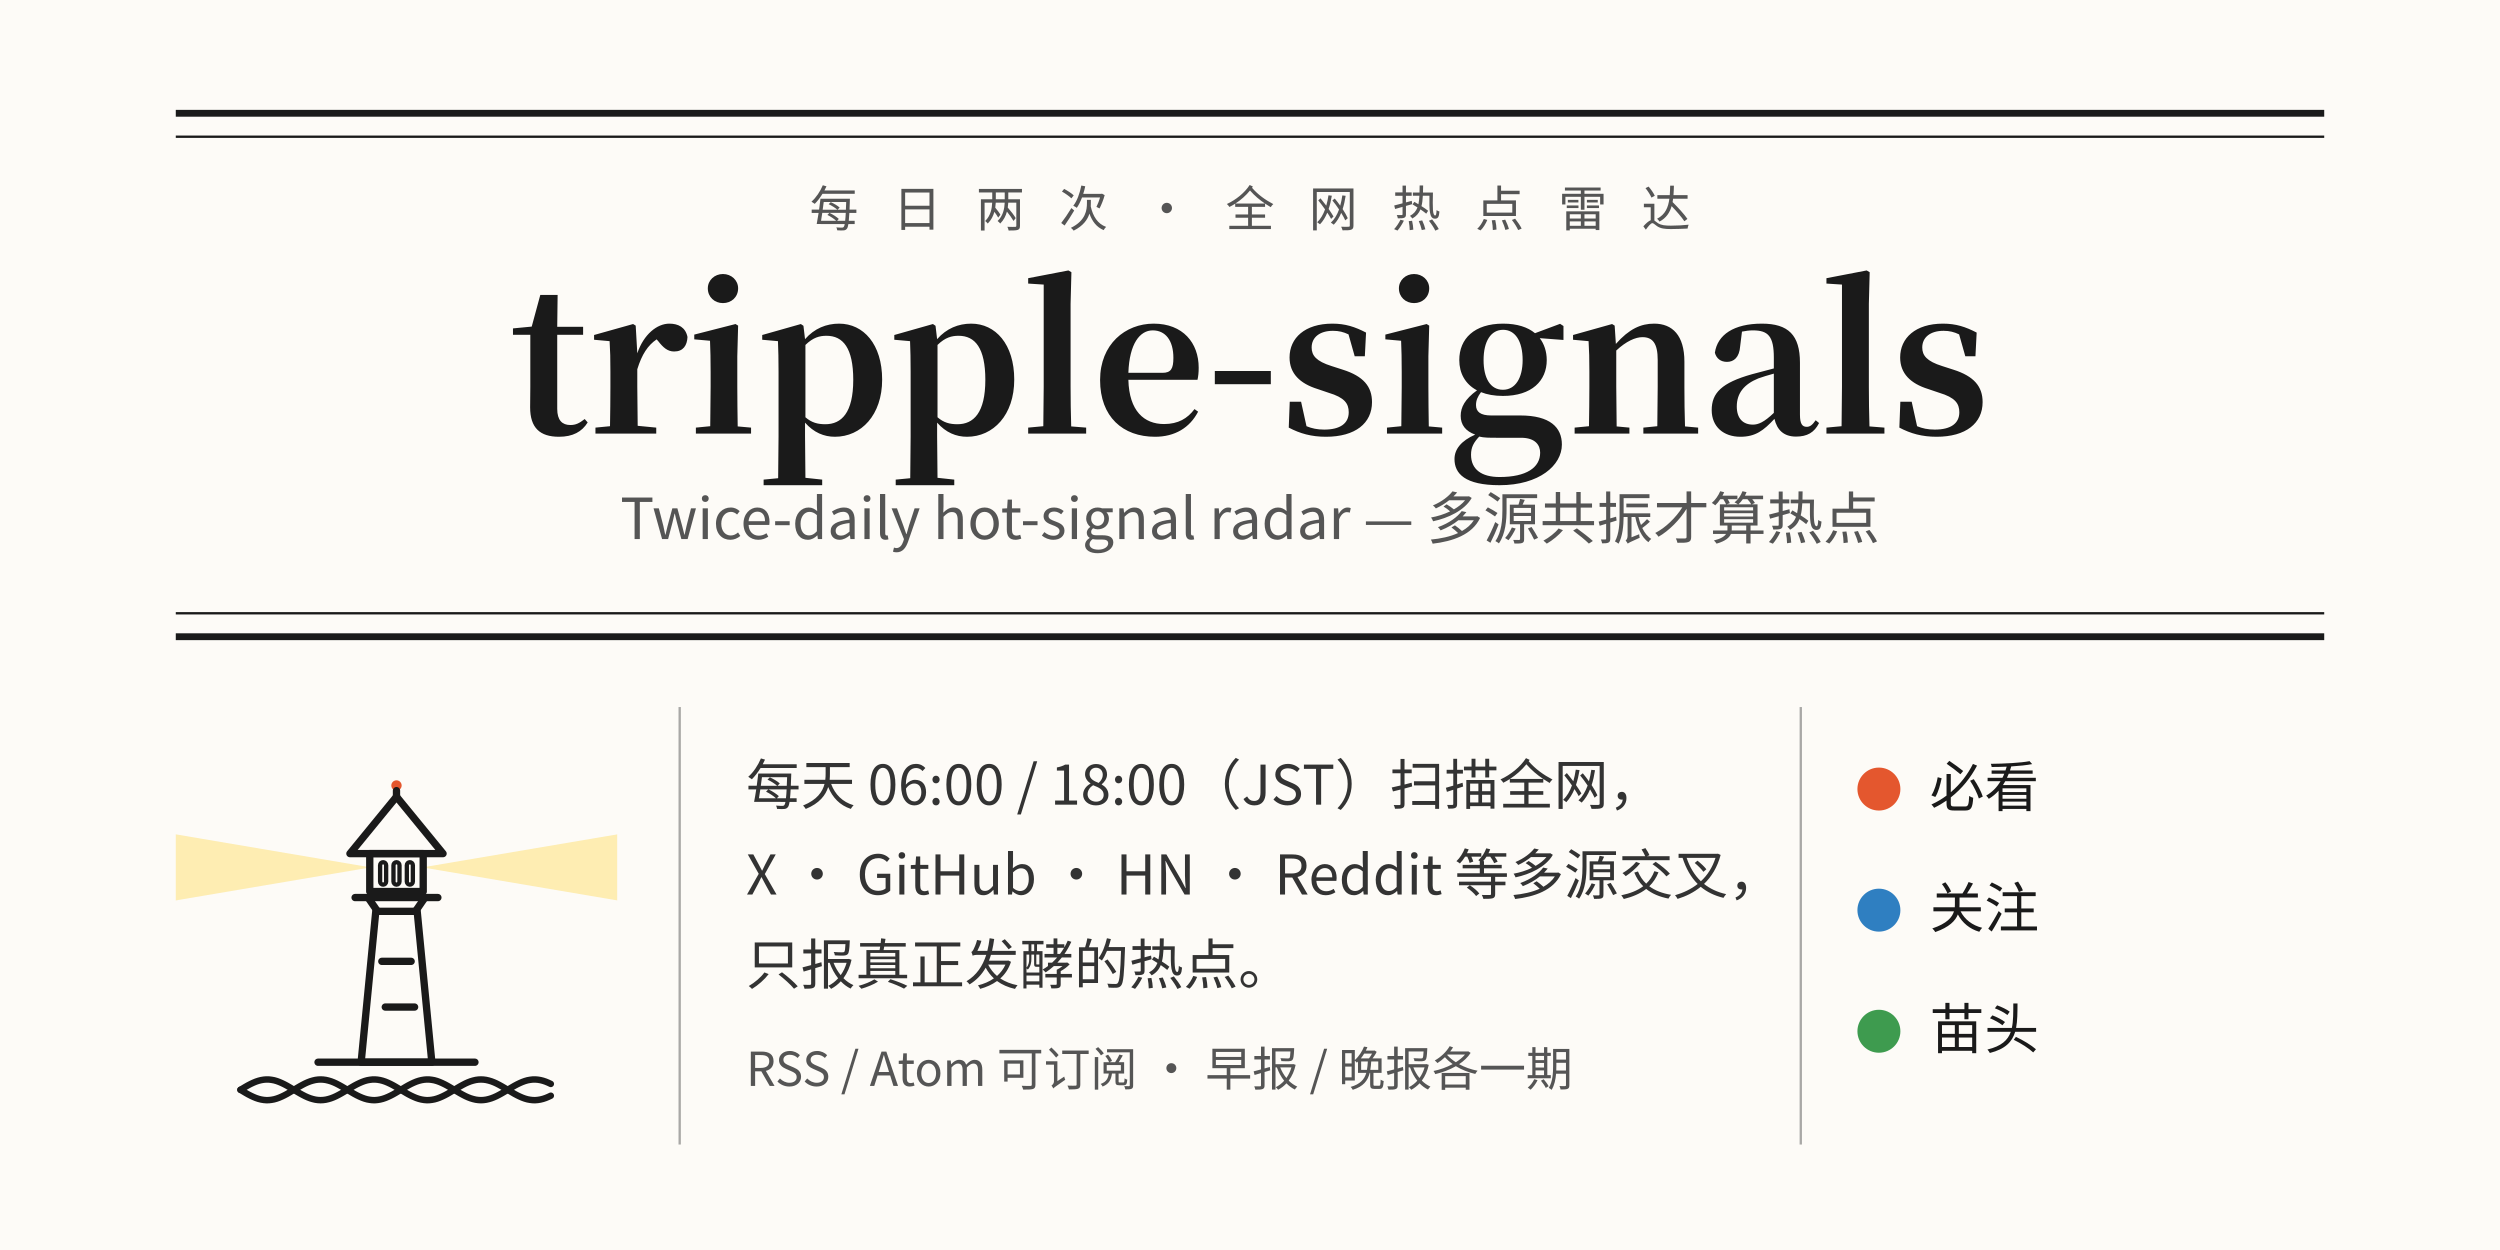
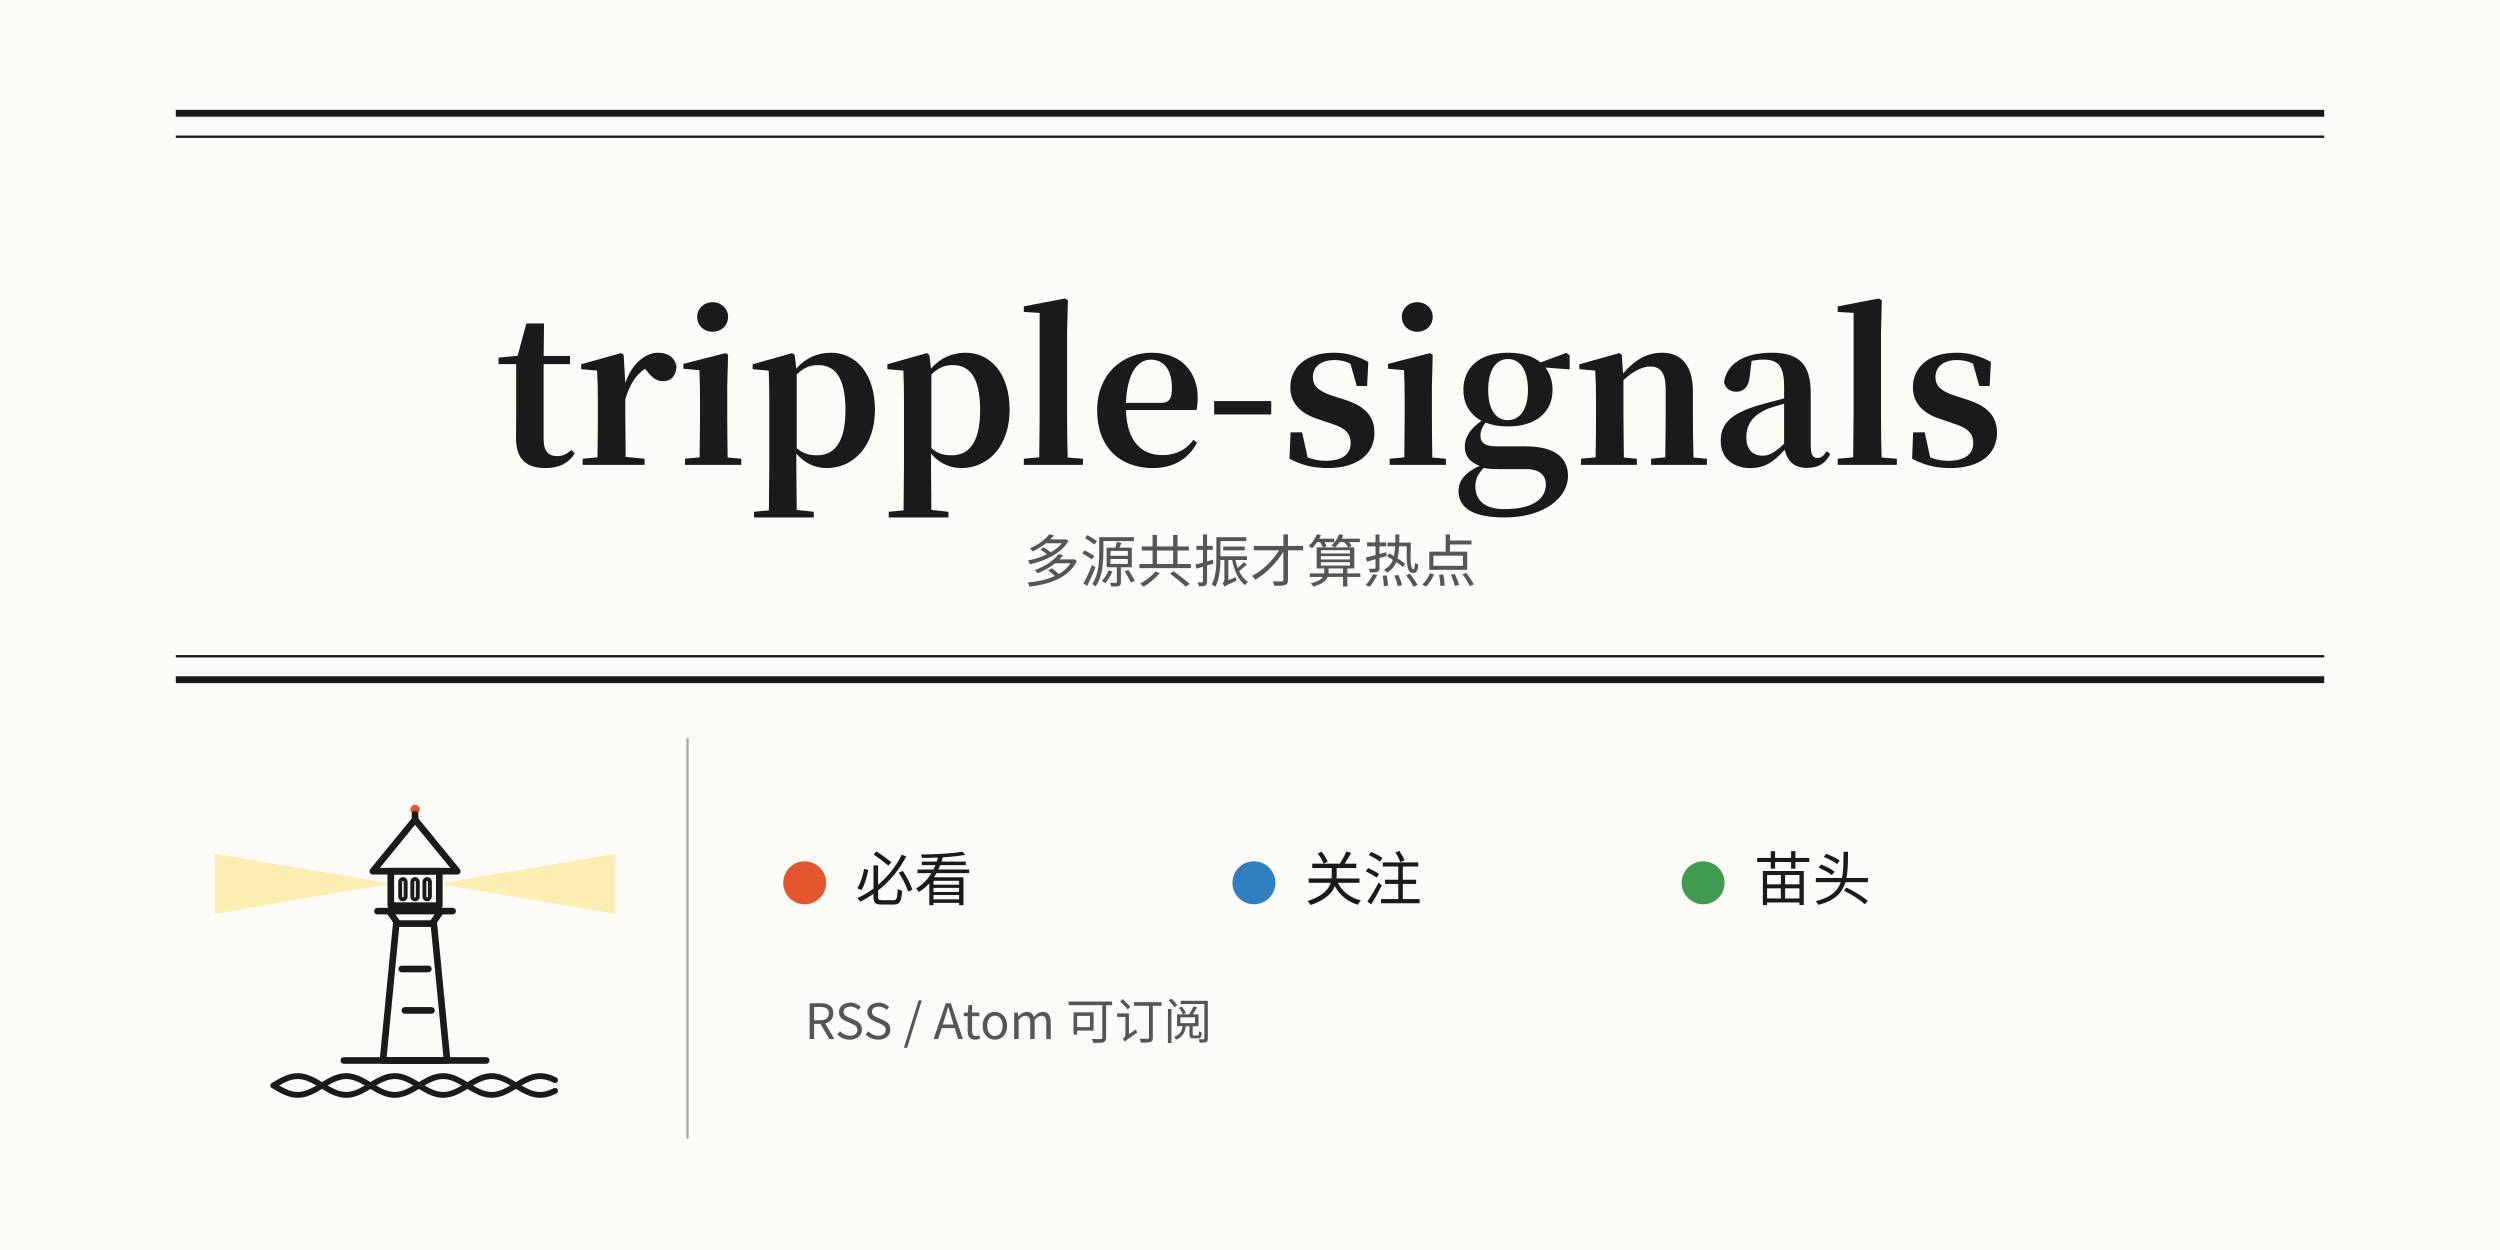
<svg xmlns="http://www.w3.org/2000/svg" viewBox="0 0 1280 640">
  <rect width="1280" height="640" fill="#FDFBF7" />
  <line x1="90" y1="58" x2="1190" y2="58" stroke="#1A1A1A" stroke-width="3.5" />
  <line x1="90" y1="70" x2="1190" y2="70" stroke="#1A1A1A" stroke-width="1.2" />
-   <text x="640" y="116" font-family="'Noto Sans CJK SC','Noto Sans',sans-serif" font-size="25" letter-spacing="6" fill="#555555" text-anchor="middle">每 日 两 次 · 全 网 热 点 雷 达</text>
-   <text x="640" y="222" font-family="'Noto Serif CJK SC','Noto Serif',Georgia,serif" font-weight="700" font-size="102" fill="#1A1A1A" text-anchor="middle">tripple-signals</text>
-   <text x="640" y="276" font-family="'Noto Sans CJK SC','Noto Sans',sans-serif" font-size="29" fill="#555555" text-anchor="middle">Twice-daily hot-signal radar — 多源共振才算热点</text>
-   <line x1="90" y1="314" x2="1190" y2="314" stroke="#1A1A1A" stroke-width="1.2" />
-   <line x1="90" y1="326" x2="1190" y2="326" stroke="#1A1A1A" stroke-width="3.5" />
-   <svg x="90" y="362" width="226" height="226" viewBox="0 0 1024 1024">
+   <text x="640" y="238" font-family="'Noto Serif CJK SC','Noto Serif',Georgia,serif" font-weight="700" font-size="104" fill="#1A1A1A" text-anchor="middle">tripple-signals</text>
+   <text x="640" y="298" font-family="'Noto Sans CJK SC','Noto Sans',sans-serif" font-size="29" fill="#555555" text-anchor="middle">多源共振才算热点</text>
+   <line x1="90" y1="336" x2="1190" y2="336" stroke="#1A1A1A" stroke-width="1.2" />
+   <line x1="90" y1="348" x2="1190" y2="348" stroke="#1A1A1A" stroke-width="3.5" />
+   <svg x="110" y="378" width="205" height="205" viewBox="0 0 1024 1024">
    <defs>
      <clipPath id="clipF">
        <rect width="1024" height="1024" rx="210" />
      </clipPath>
    </defs>
    <rect width="1024" height="1024" rx="210" fill="#FDFBF7" />
    <g clip-path="url(#clipF)">
      <polygon points="452,372 -20,292 -20,452" fill="#FFC800" opacity="0.28" />
      <polygon points="572,372 1044,292 1044,452" fill="#FFC800" opacity="0.28" />
      <circle cx="512" cy="182" r="12" fill="#E4572E" />
      <line x1="512" y1="194" x2="512" y2="208" stroke="#1A1A1A" stroke-width="17" fill="none" stroke-linecap="round" stroke-linejoin="round" />
      <path d="M 404 340 L 512 208 L 620 340 Z" stroke="#1A1A1A" stroke-width="17" fill="none" stroke-linecap="round" stroke-linejoin="round" />
      <path d="M 450 340 L 574 340 L 574 428 L 450 428 Z" stroke="#1A1A1A" stroke-width="17" fill="none" stroke-linecap="round" stroke-linejoin="round" />
      <rect x="474" y="360" width="14" height="52" rx="7" stroke="#1A1A1A" stroke-width="10" fill="none" stroke-linecap="round" />
      <rect x="505" y="360" width="14" height="52" rx="7" stroke="#1A1A1A" stroke-width="10" fill="none" stroke-linecap="round" />
      <rect x="536" y="360" width="14" height="52" rx="7" stroke="#1A1A1A" stroke-width="10" fill="none" stroke-linecap="round" />
      <line x1="416" y1="442" x2="608" y2="442" stroke="#1A1A1A" stroke-width="17" fill="none" stroke-linecap="round" stroke-linejoin="round" />
      <line x1="446" y1="442" x2="468" y2="474" stroke="#1A1A1A" stroke-width="17" fill="none" stroke-linecap="round" stroke-linejoin="round" />
      <line x1="578" y1="442" x2="556" y2="474" stroke="#1A1A1A" stroke-width="17" fill="none" stroke-linecap="round" stroke-linejoin="round" />
      <path d="M 464 474 L 560 474 L 594 824 L 430 824 Z" stroke="#1A1A1A" stroke-width="17" fill="none" stroke-linecap="round" stroke-linejoin="round" />
      <line x1="478" y1="590" x2="546" y2="590" stroke="#1A1A1A" stroke-width="17" fill="none" stroke-linecap="round" stroke-linejoin="round" />
      <line x1="486" y1="696" x2="554" y2="696" stroke="#1A1A1A" stroke-width="17" fill="none" stroke-linecap="round" stroke-linejoin="round" />
      <line x1="330" y1="824" x2="694" y2="824" stroke="#1A1A1A" stroke-width="17" fill="none" stroke-linecap="round" stroke-linejoin="round" />
      <path d="M 150,888.0 L 156,891.6 L 162,895.2 L 168,898.6 L 174,901.7 L 180,904.5 L 186,907.0 L 192,909.0 L 198,910.5 L 204,911.5 L 210,912.0 L 216,911.9 L 222,911.2 L 228,910.1 L 234,908.4 L 240,906.2 L 246,903.6 L 252,900.7 L 258,897.5 L 264,894.0 L 270,890.4 L 276,886.8 L 282,883.2 L 288,879.7 L 294,876.4 L 300,873.3 L 306,870.6 L 312,868.3 L 318,866.5 L 324,865.1 L 330,864.3 L 336,864.0 L 342,864.3 L 348,865.1 L 354,866.5 L 360,868.3 L 366,870.6 L 372,873.3 L 378,876.4 L 384,879.7 L 390,883.2 L 396,886.8 L 402,890.4 L 408,894.0 L 414,897.5 L 420,900.7 L 426,903.6 L 432,906.2 L 438,908.4 L 444,910.1 L 450,911.2 L 456,911.9 L 462,912.0 L 468,911.5 L 474,910.5 L 480,909.0 L 486,907.0 L 492,904.5 L 498,901.7 L 504,898.6 L 510,895.2 L 516,891.6 L 522,888.0 L 528,884.4 L 534,880.8 L 540,877.4 L 546,874.3 L 552,871.5 L 558,869.0 L 564,867.0 L 570,865.5 L 576,864.5 L 582,864.0 L 588,864.1 L 594,864.8 L 600,865.9 L 606,867.6 L 612,869.8 L 618,872.4 L 624,875.3 L 630,878.5 L 636,882.0 L 642,885.6 L 648,889.2 L 654,892.8 L 660,896.3 L 666,899.6 L 672,902.7 L 678,905.4 L 684,907.7 L 690,909.5 L 696,910.9 L 702,911.7 L 708,912.0 L 714,911.7 L 720,910.9 L 726,909.5 L 732,907.7 L 738,905.4 L 744,902.7 L 750,899.6 L 756,896.3 L 762,892.8 L 768,889.2 L 774,885.6 L 780,882.0 L 786,878.5 L 792,875.3 L 798,872.4 L 804,869.8 L 810,867.6 L 816,865.9 L 822,864.8 L 828,864.1 L 834,864.0 L 840,864.5 L 846,865.5 L 852,867.0 L 858,869.0 L 864,871.5 L 870,874.3" fill="none" stroke="#1A1A1A" stroke-width="15" stroke-linecap="round" stroke-linejoin="round" />
      <path d="M 150,888.0 L 156,884.4 L 162,880.8 L 168,877.4 L 174,874.3 L 180,871.5 L 186,869.0 L 192,867.0 L 198,865.5 L 204,864.5 L 210,864.0 L 216,864.1 L 222,864.8 L 228,865.9 L 234,867.6 L 240,869.8 L 246,872.4 L 252,875.3 L 258,878.5 L 264,882.0 L 270,885.6 L 276,889.2 L 282,892.8 L 288,896.3 L 294,899.6 L 300,902.7 L 306,905.4 L 312,907.7 L 318,909.5 L 324,910.9 L 330,911.7 L 336,912.0 L 342,911.7 L 348,910.9 L 354,909.5 L 360,907.7 L 366,905.4 L 372,902.7 L 378,899.6 L 384,896.3 L 390,892.8 L 396,889.2 L 402,885.6 L 408,882.0 L 414,878.5 L 420,875.3 L 426,872.4 L 432,869.8 L 438,867.6 L 444,865.9 L 450,864.8 L 456,864.1 L 462,864.0 L 468,864.5 L 474,865.5 L 480,867.0 L 486,869.0 L 492,871.5 L 498,874.3 L 504,877.4 L 510,880.8 L 516,884.4 L 522,888.0 L 528,891.6 L 534,895.2 L 540,898.6 L 546,901.7 L 552,904.5 L 558,907.0 L 564,909.0 L 570,910.5 L 576,911.5 L 582,912.0 L 588,911.9 L 594,911.2 L 600,910.1 L 606,908.4 L 612,906.2 L 618,903.6 L 624,900.7 L 630,897.5 L 636,894.0 L 642,890.4 L 648,886.8 L 654,883.2 L 660,879.7 L 666,876.4 L 672,873.3 L 678,870.6 L 684,868.3 L 690,866.5 L 696,865.1 L 702,864.3 L 708,864.0 L 714,864.3 L 720,865.1 L 726,866.5 L 732,868.3 L 738,870.6 L 744,873.3 L 750,876.4 L 756,879.7 L 762,883.2 L 768,886.8 L 774,890.4 L 780,894.0 L 786,897.5 L 792,900.7 L 798,903.6 L 804,906.2 L 810,908.4 L 816,910.1 L 822,911.2 L 828,911.9 L 834,912.0 L 840,911.5 L 846,910.5 L 852,909.0 L 858,907.0 L 864,904.5 L 870,901.7" fill="none" stroke="#1A1A1A" stroke-width="15" stroke-linecap="round" stroke-linejoin="round" />
    </g>
  </svg>
-   <line x1="348" y1="362" x2="348" y2="586" stroke="#555555" stroke-width="1.2" opacity="0.5" />
-   <text x="382" y="412" font-family="'Noto Sans CJK SC','Noto Sans',sans-serif" font-size="28" fill="#333333">每天 06:00 / 18:00（JST）扫描全网，</text>
-   <text x="382" y="458" font-family="'Noto Sans CJK SC','Noto Sans',sans-serif" font-size="28" fill="#333333">X · GitHub · HN · Reddit 等多源交叉，</text>
-   <text x="382" y="504" font-family="'Noto Sans CJK SC','Noto Sans',sans-serif" font-size="28" fill="#333333">只报真正发酵的热点。</text>
-   <text x="382" y="556" font-family="'Noto Sans CJK SC','Noto Sans',sans-serif" font-size="24" fill="#555555">RSS / Atom 可订阅 · 早报 / 晚报各一期</text>
-   <line x1="922" y1="362" x2="922" y2="586" stroke="#555555" stroke-width="1.2" opacity="0.5" />
-   <circle cx="962" cy="404" r="11" fill="#E4572E" />
-   <text x="988" y="413" font-family="'Noto Sans CJK SC','Noto Sans',sans-serif" font-size="28" fill="#1A1A1A">必看</text>
-   <circle cx="962" cy="466" r="11" fill="#2F7FC1" />
-   <text x="988" y="475" font-family="'Noto Sans CJK SC','Noto Sans',sans-serif" font-size="28" fill="#1A1A1A">关注</text>
-   <circle cx="962" cy="528" r="11" fill="#3E9B4F" />
-   <text x="988" y="537" font-family="'Noto Sans CJK SC','Noto Sans',sans-serif" font-size="28" fill="#1A1A1A">苗头</text>
+   <line x1="352" y1="378" x2="352" y2="583" stroke="#555555" stroke-width="1.2" opacity="0.5" />
+   <circle cx="412" cy="452" r="11" fill="#E4572E" />
+   <text x="438" y="461" font-family="'Noto Sans CJK SC','Noto Sans',sans-serif" font-size="30" fill="#1A1A1A">必看</text>
+   <circle cx="642" cy="452" r="11" fill="#2F7FC1" />
+   <text x="668" y="461" font-family="'Noto Sans CJK SC','Noto Sans',sans-serif" font-size="30" fill="#1A1A1A">关注</text>
+   <circle cx="872" cy="452" r="11" fill="#3E9B4F" />
+   <text x="898" y="461" font-family="'Noto Sans CJK SC','Noto Sans',sans-serif" font-size="30" fill="#1A1A1A">苗头</text>
+   <text x="412" y="532" font-family="'Noto Sans CJK SC','Noto Sans',sans-serif" font-size="25" fill="#555555">RSS / Atom 可订阅</text>
</svg>
